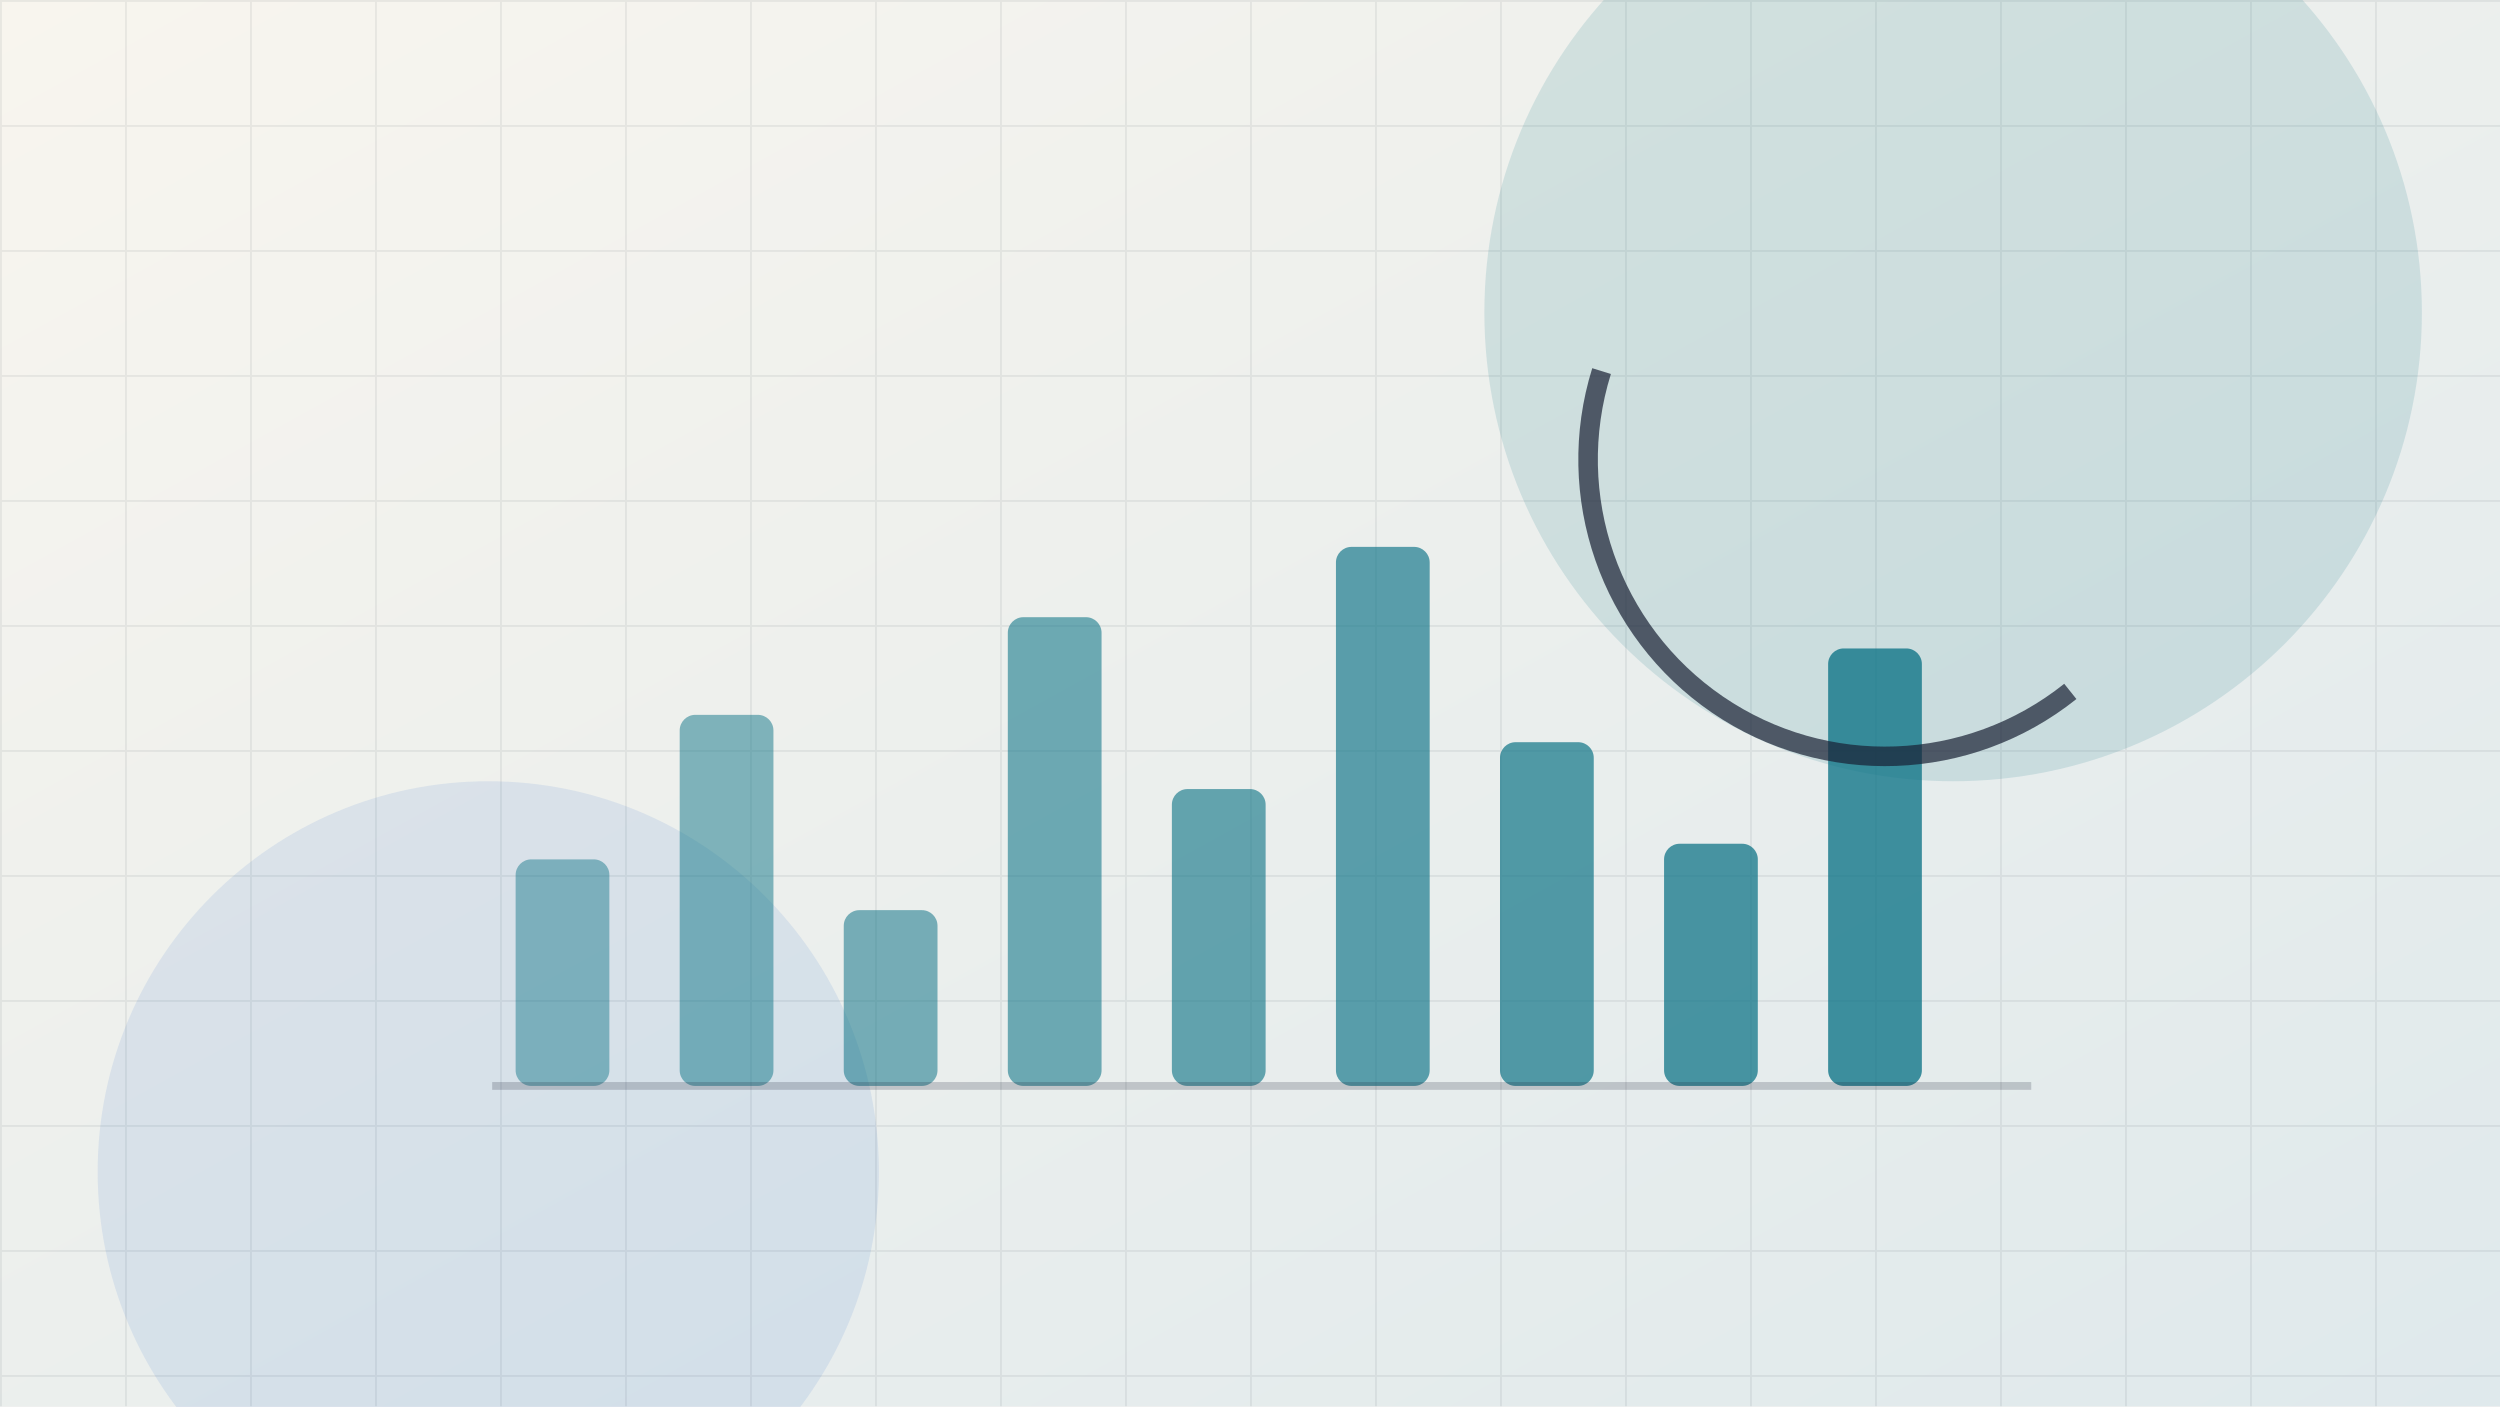
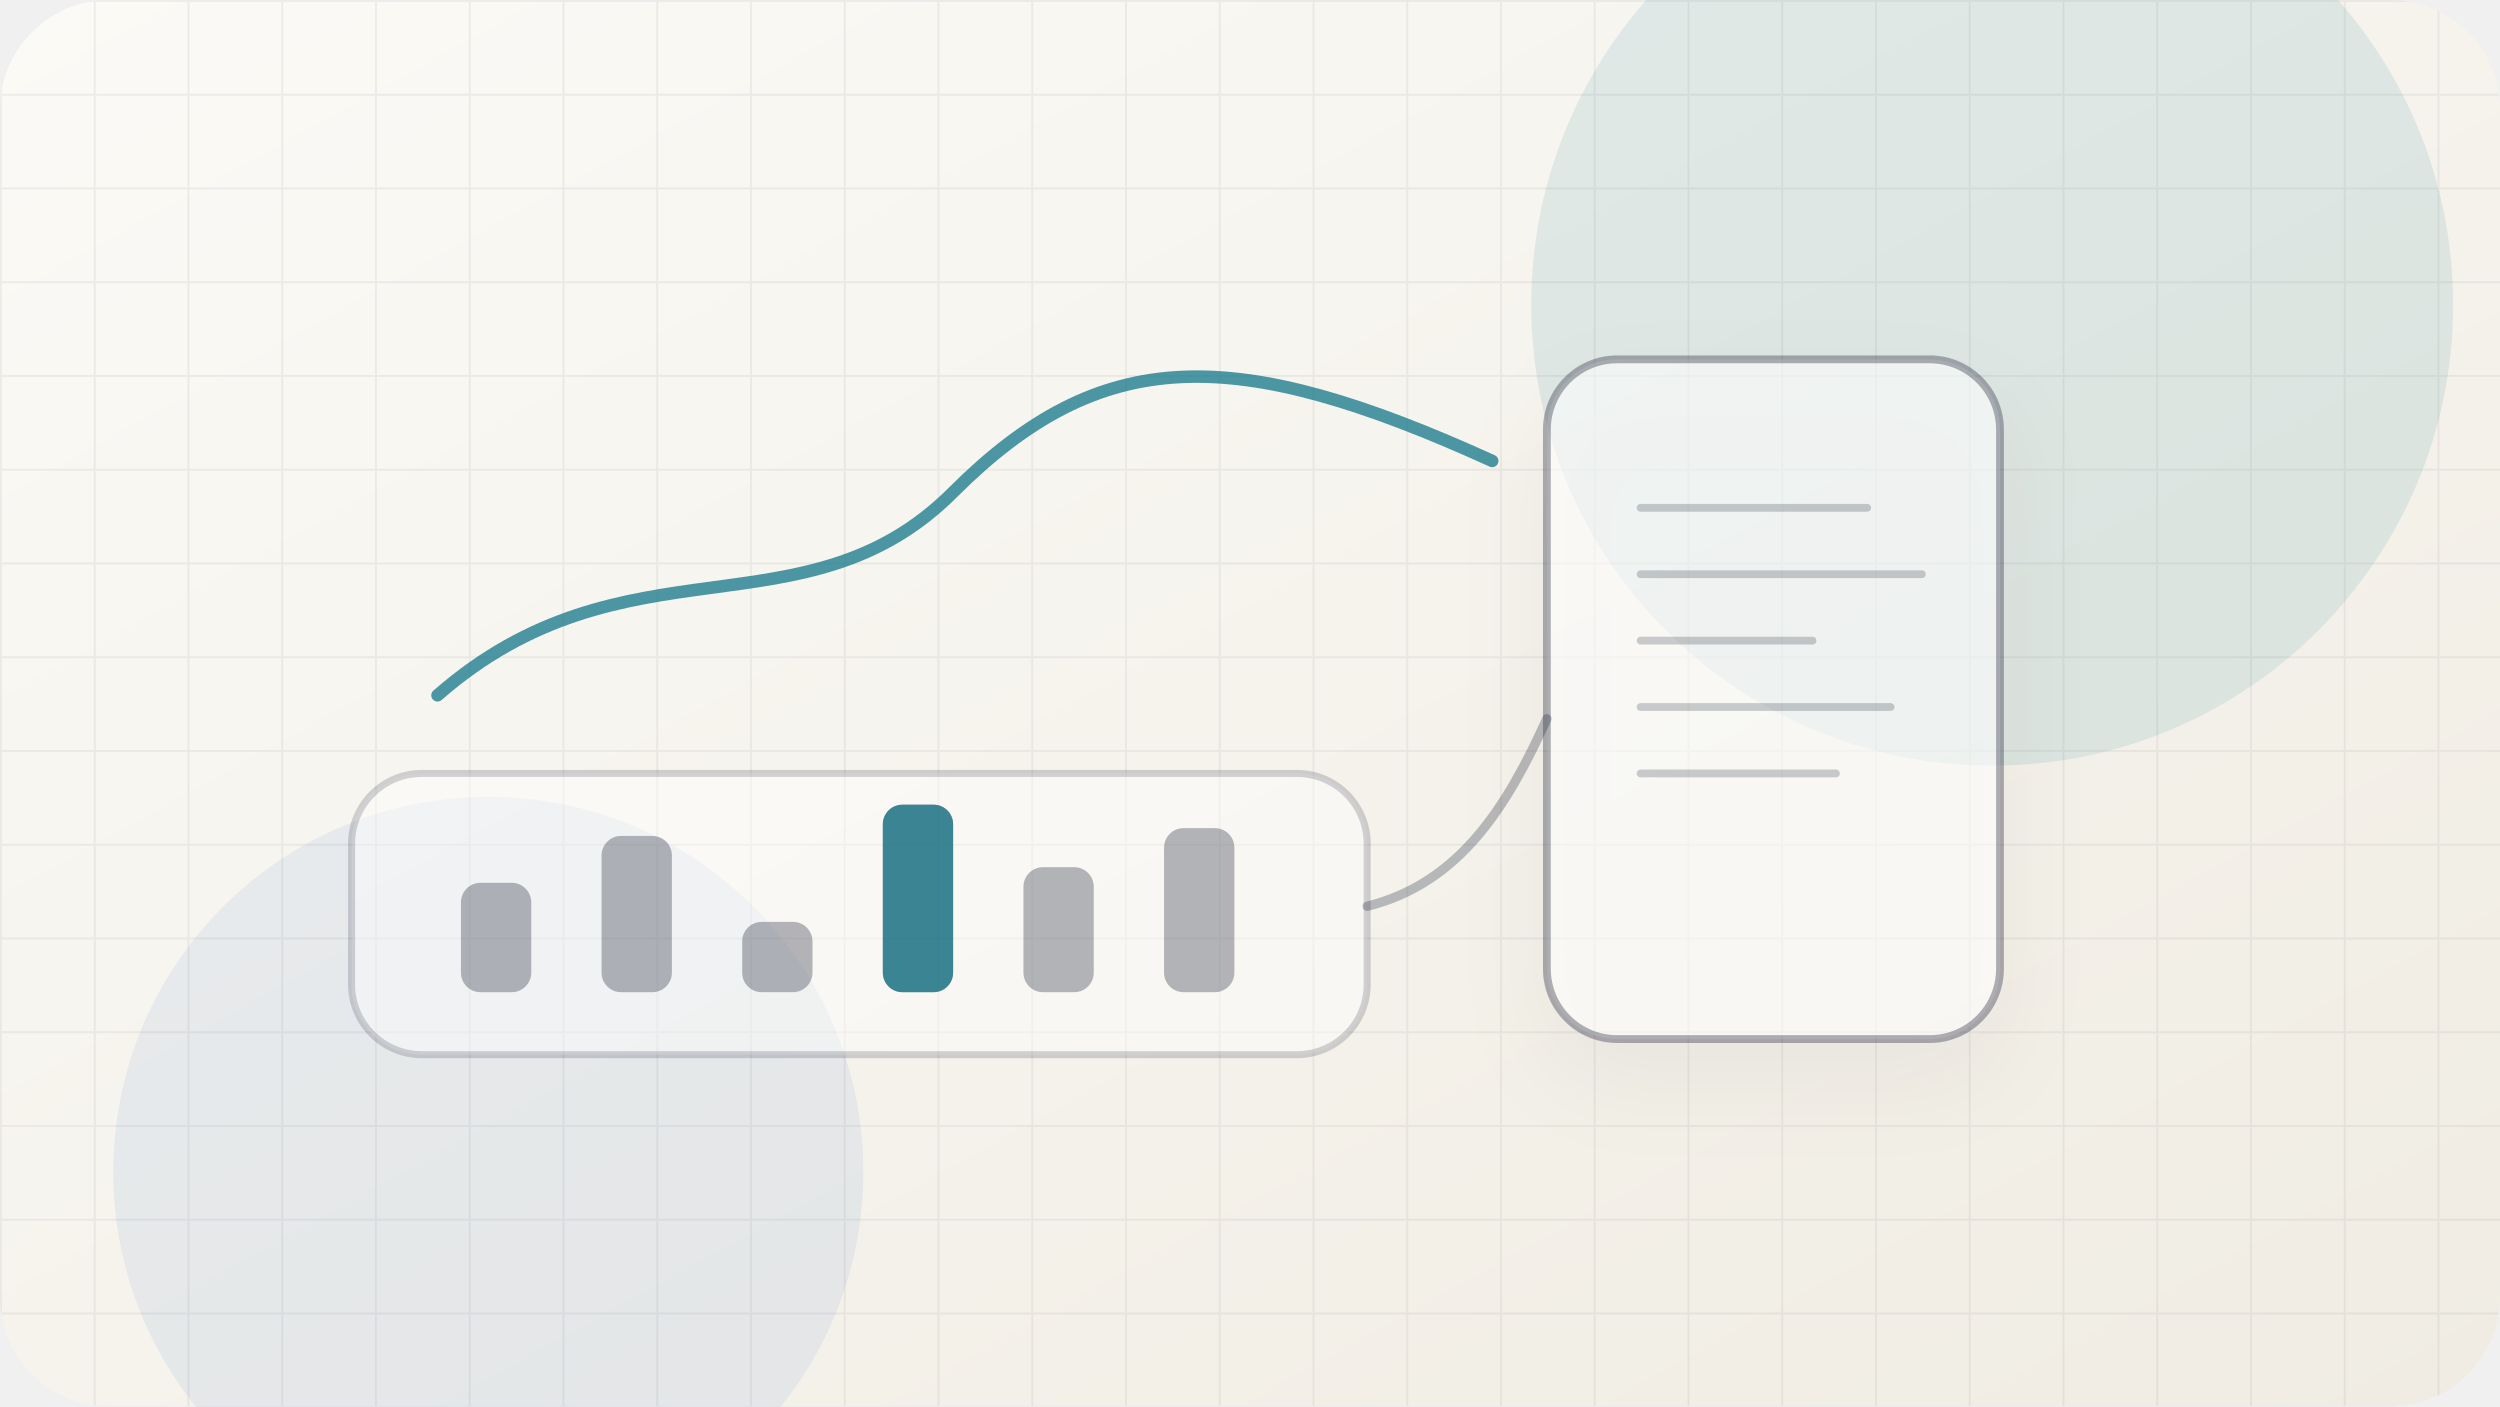
- <svg xmlns="http://www.w3.org/2000/svg" viewBox="0 0 640 360" role="img">
+ <svg xmlns="http://www.w3.org/2000/svg" viewBox="0 0 640 360" role="img" aria-label="Sleep data becomes essay">
  <defs>
    <linearGradient id="bg" x1="0" y1="0" x2="1" y2="1">
-       <stop offset="0" stop-color="#f8f5ee" />
-       <stop offset="1" stop-color="#dfe9ec" />
+       <stop offset="0" stop-color="#fbfaf6" />
+       <stop offset="1" stop-color="#f0ece3" />
    </linearGradient>
-     <pattern id="grid" width="32" height="32" patternUnits="userSpaceOnUse">
-       <path d="M32 0H0V32" fill="none" stroke="#182033" stroke-opacity="0.07" stroke-width="1" />
+     <pattern id="grid" width="24" height="24" patternUnits="userSpaceOnUse">
+       <path d="M24 0H0V24" fill="none" stroke="#182033" stroke-opacity="0.055" stroke-width="1" />
    </pattern>
+     <filter id="softShadow" x="-20%" y="-20%" width="140%" height="140%">
+       <feDropShadow dx="0" dy="10" stdDeviation="12" flood-color="#182033" flood-opacity="0.08" />
+     </filter>
  </defs>
-   <rect width="640" height="360" fill="url(#bg)" />
-   <rect width="640" height="360" fill="url(#grid)" />
-   <circle cx="500" cy="80" r="120" fill="#0b7285" opacity="0.14" />
-   <circle cx="125" cy="300" r="100" fill="#1659c5" opacity="0.10" />
-   <rect x="132" y="220" width="24" height="58" rx="4" fill="#0b7285" opacity="0.45" />
-   <rect x="174" y="183" width="24" height="95" rx="4" fill="#0b7285" opacity="0.49" />
-   <rect x="216" y="233" width="24" height="45" rx="4" fill="#0b7285" opacity="0.53" />
-   <rect x="258" y="158" width="24" height="120" rx="4" fill="#0b7285" opacity="0.57" />
-   <rect x="300" y="202" width="24" height="76" rx="4" fill="#0b7285" opacity="0.61" />
-   <rect x="342" y="140" width="24" height="138" rx="4" fill="#0b7285" opacity="0.65" />
-   <rect x="384" y="190" width="24" height="88" rx="4" fill="#0b7285" opacity="0.69" />
-   <rect x="426" y="216" width="24" height="62" rx="4" fill="#0b7285" opacity="0.73" />
-   <rect x="468" y="166" width="24" height="112" rx="4" fill="#0b7285" opacity="0.77" />
-   <path d="M410 95a76 76 0 0 0 120 82" fill="none" stroke="#182033" stroke-width="5" opacity=".70" />
-   <path d="M126 278H520" stroke="#182033" stroke-width="2" opacity=".2" />
+   <rect width="640" height="360" rx="28" fill="url(#bg)" />
+   <rect width="640" height="360" rx="28" fill="url(#grid)" />
+   <circle cx="510" cy="78" r="118" fill="#0b7285" opacity="0.105" />
+   <circle cx="125" cy="300" r="96" fill="#1659c5" opacity="0.075" />
+   <g stroke-linecap="round" stroke-linejoin="round">
+     <rect x="90" y="198" width="260" height="72" rx="18" fill="#fff" fill-opacity=".42" stroke="#182033" stroke-opacity=".18" stroke-width="1.8" />
+     <g fill="#182033" opacity=".32">
+       <rect x="118" y="226" width="18" height="28" rx="5" />
+       <rect x="154" y="214" width="18" height="40" rx="5" />
+       <rect x="190" y="236" width="18" height="18" rx="5" />
+       <rect x="226" y="206" width="18" height="48" rx="5" />
+       <rect x="262" y="222" width="18" height="32" rx="5" />
+       <rect x="298" y="212" width="18" height="42" rx="5" />
+     </g>
+     <rect x="226" y="206" width="18" height="48" rx="5" fill="#0b7285" opacity=".72" />
+     <path d="M112 178C160 136 206 164 244 126S316 88 382 118" fill="none" stroke="#0b7285" stroke-opacity=".72" stroke-width="3.2" />
+     <rect x="396" y="92" width="116" height="174" rx="18" fill="rgba(255,255,255,.56)" stroke="#182033" stroke-opacity=".34" stroke-width="2" filter="url(#softShadow)" />
+     <path d="M420 130H478" fill="none" stroke="#182033" stroke-opacity="0.22" stroke-width="2" />
+     <path d="M420 147H492" fill="none" stroke="#182033" stroke-opacity="0.22" stroke-width="2" />
+     <path d="M420 164H464" fill="none" stroke="#182033" stroke-opacity="0.22" stroke-width="2" />
+     <path d="M420 181H484" fill="none" stroke="#182033" stroke-opacity="0.22" stroke-width="2" />
+     <path d="M420 198H470" fill="none" stroke="#182033" stroke-opacity="0.22" stroke-width="2" />
+     <path d="M350 232C374 226 386 206 396 184" stroke="#182033" stroke-opacity=".28" stroke-width="2.4" fill="none" />
+   </g>
</svg>
